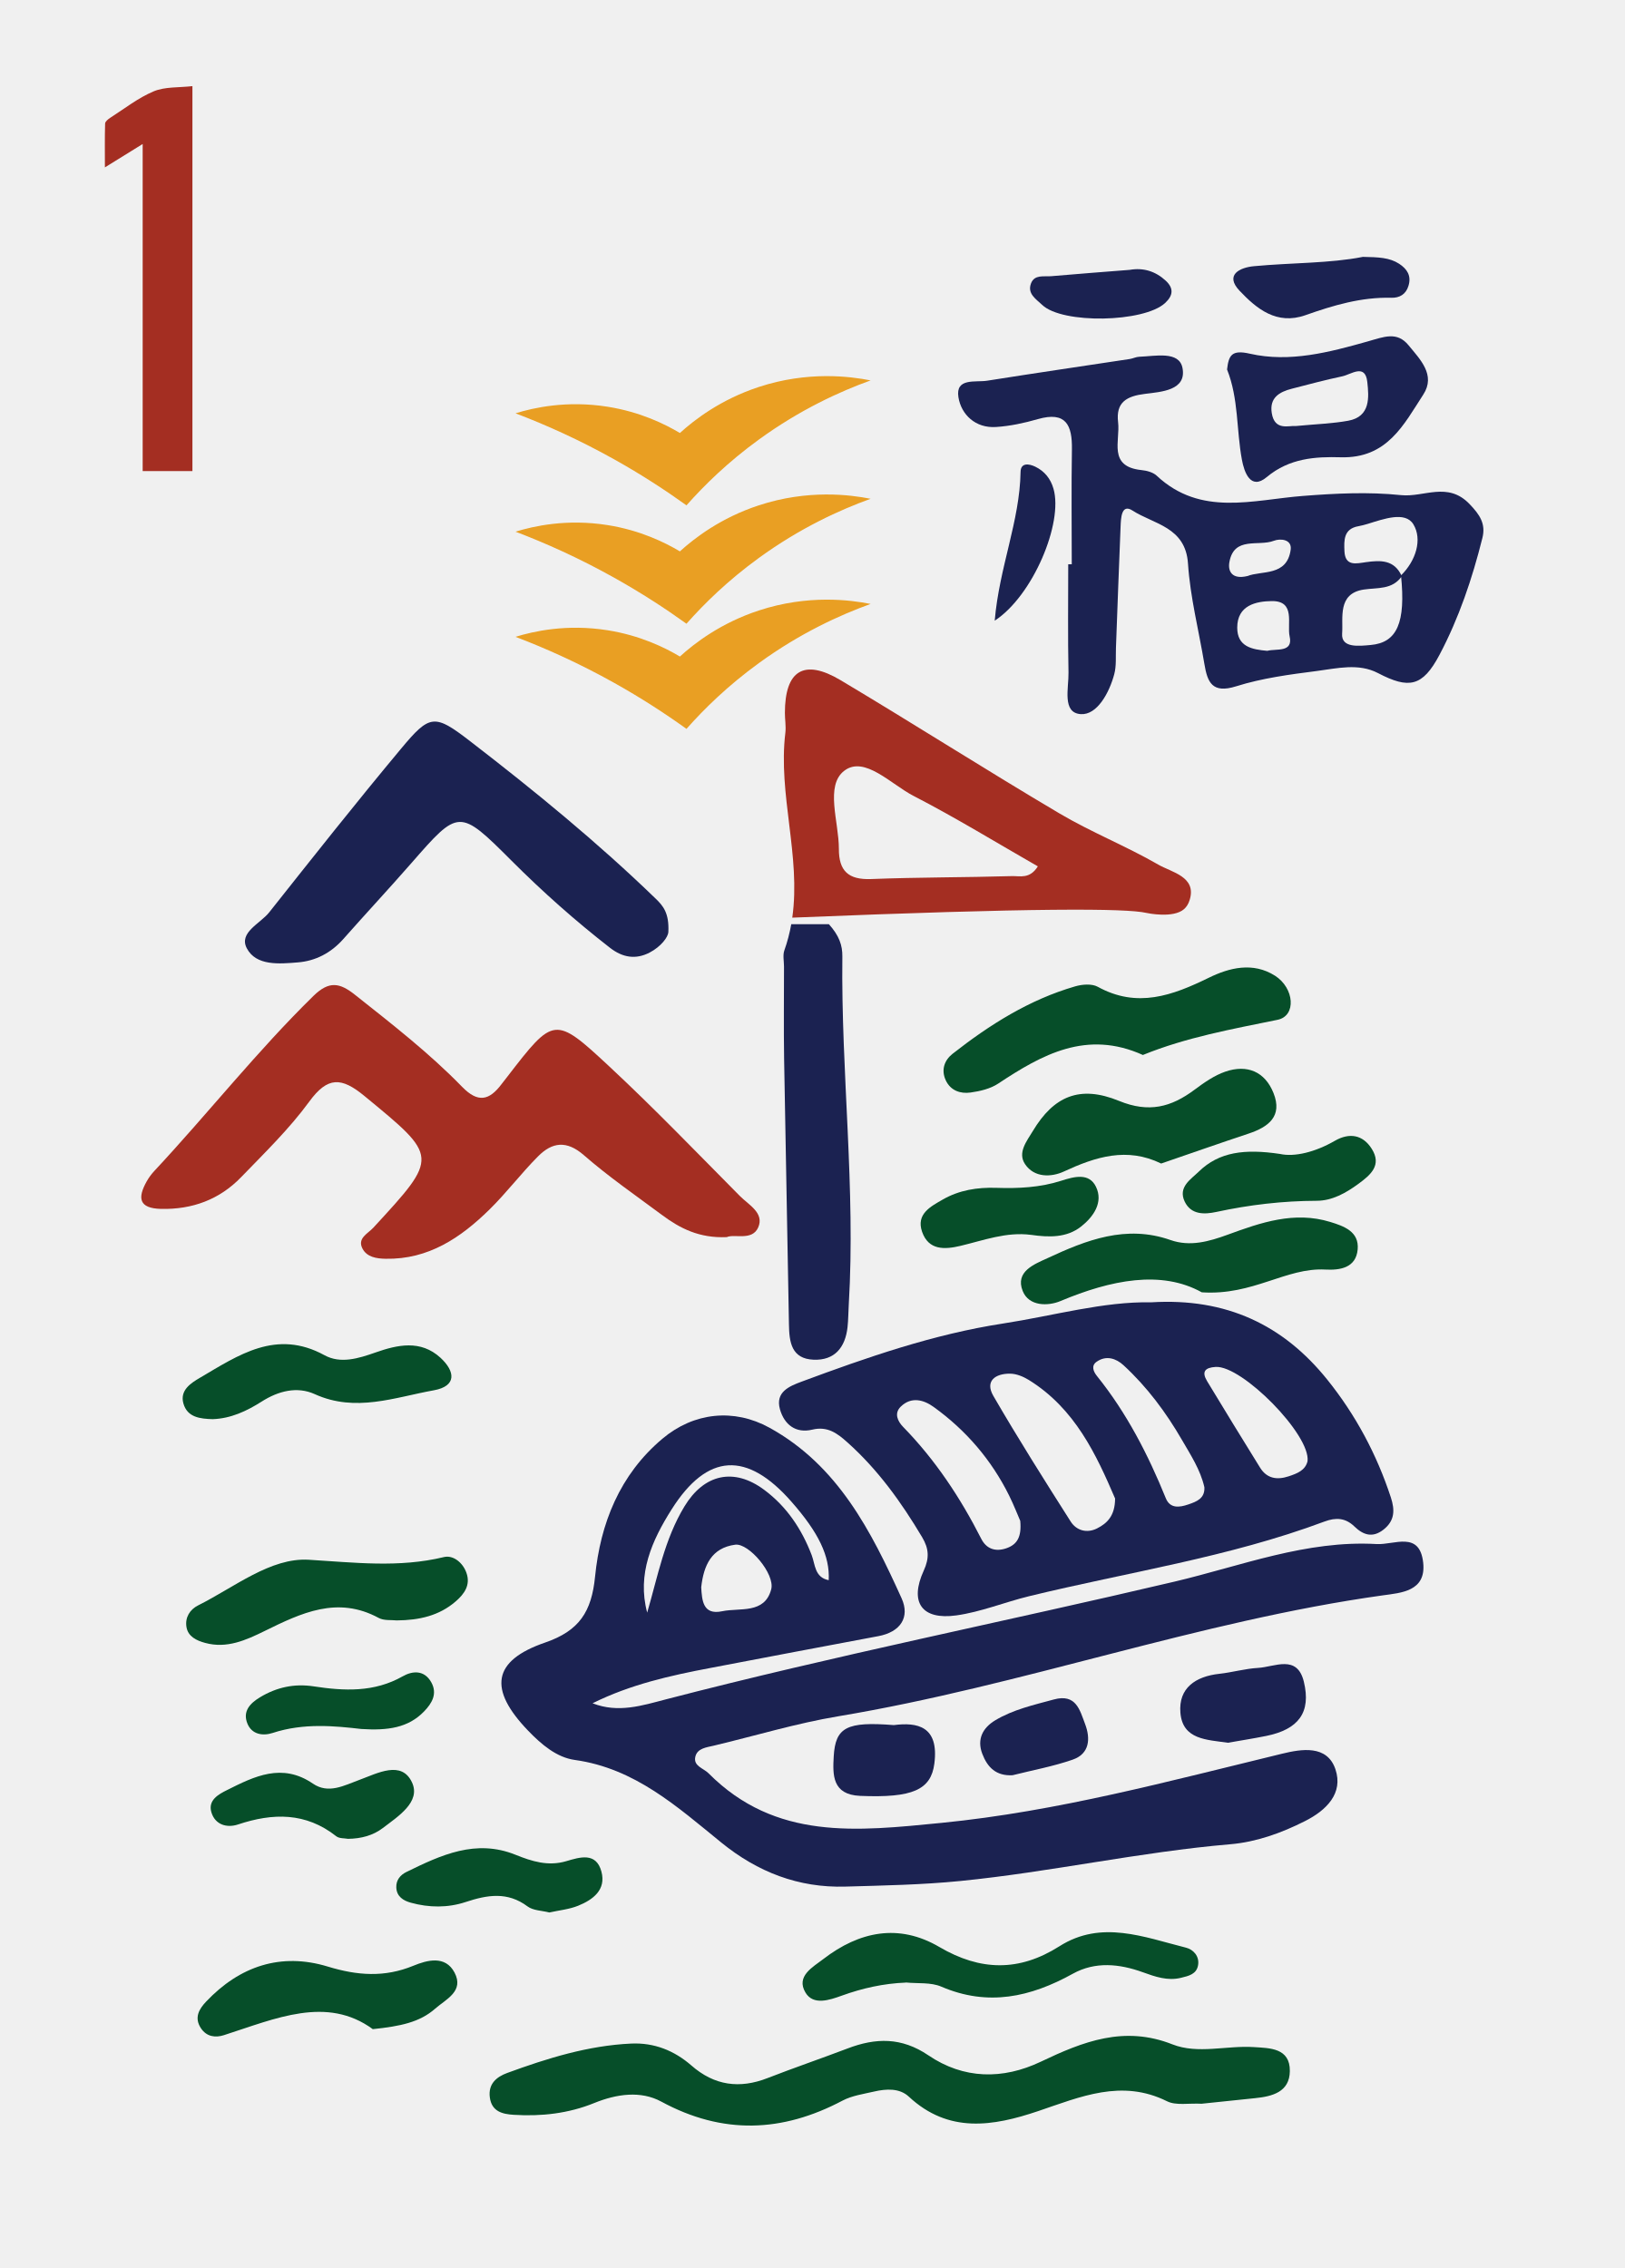
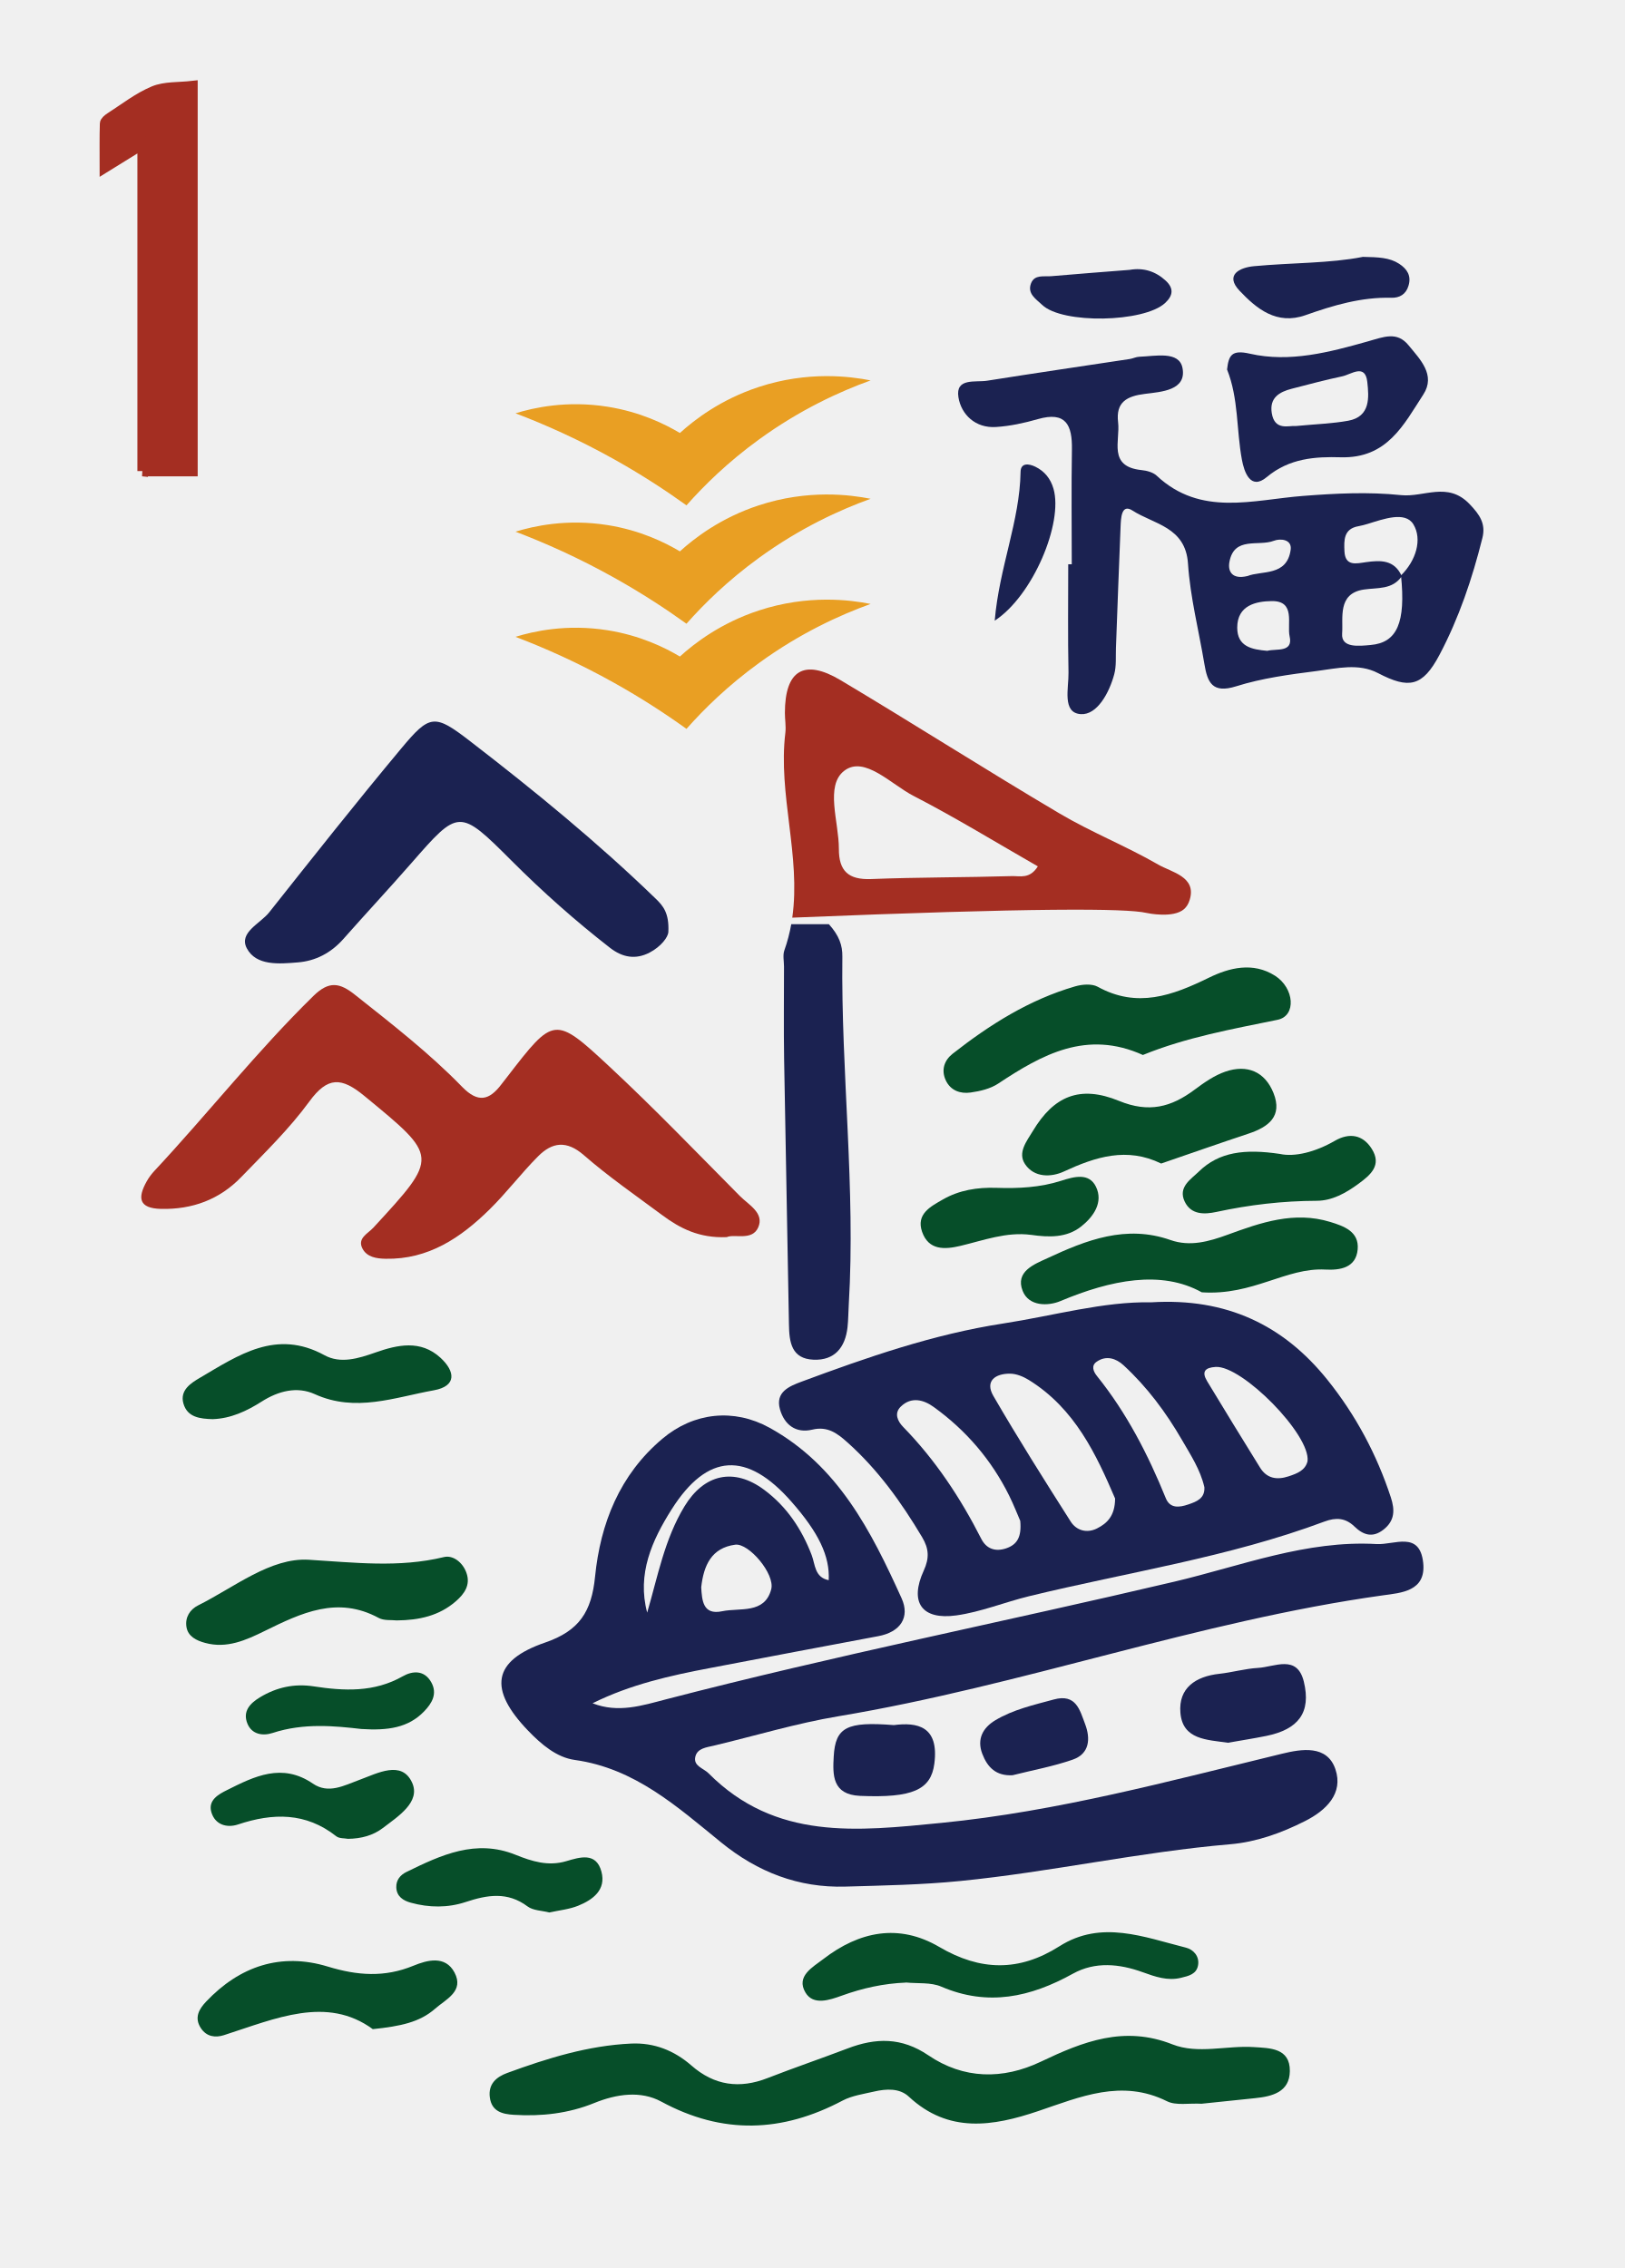
<svg xmlns="http://www.w3.org/2000/svg" id="Layer_1" data-name="Layer 1" viewBox="0 0 308.499 430.712" version="1.1" width="308.499" height="430.712">
  <defs id="defs1">
    <style id="style1">
      .cls-1 {
        fill: #e99f23;
      }

      .cls-2 {
        fill: #fff;
      }

      .cls-3 {
        fill: #831618;
      }

      .cls-4 {
        fill: #064e29;
      }

      .cls-5 {
        fill: #1b2251;
      }

      .cls-6 {
        fill: #a42e22;
      }
    </style>
  </defs>
  <g id="g3" transform="translate(-89.32996,-19.20989)">
    <g id="g2" style="fill:none">
      <path d="m 397.82,285.96 c 0,-77.26 0.02,-154.52 0,-231.78 0,-10.23 -3.92,-18.78 -11.41,-25.72 -7.13,-6.62 -15.7,-9.27 -25.28,-9.25 -19.92,0.03 -39.84,0.03 -59.76,0.03 -58.61,0 -117.22,-0.02 -175.83,-0.03 -11.25,0 -20.56,4.3 -27.93,12.8 -6.22,7.16 -8.29,15.61 -8.28,24.93 0.08,59.07 0.04,118.14 0.04,177.2 0,49.28 -0.01,98.56 0,147.85 0,11.62 -0.06,23.25 0.17,34.87 0.17,8.15 3.5,15.14 8.97,21.14 8.01,8.79 18.14,11.81 29.79,11.79 72.42,-0.12 144.85,-0.03 217.27,-0.1 7.93,-0.01 15.93,0.83 23.79,-0.63 16.91,-3.15 28.43,-17.49 28.44,-35.31 0.03,-42.6 -0.01,-85.2 -0.01,-127.81 z m -2.41,-51.45 h -0.05 c 0,58.95 0,117.9 0,176.85 0,4.97 -0.29,9.89 -2.05,14.62 -4.77,12.86 -17.1,21.24 -31.42,21.24 -76.68,0 -153.37,-0.02 -230.04,-0.03 -2.54,0 -5.07,0.06 -7.6,-0.03 -18.05,-0.64 -31.62,-14.17 -32.34,-32.2 -0.03,-0.92 -0.02,-1.84 -0.02,-2.76 0,-118.48 0.02,-236.95 -0.03,-355.43 0,-9.66 2.6,-18.14 9.55,-25.07 6.91,-6.88 15.25,-9.94 24.95,-9.93 56.53,0.06 113.07,0.03 169.6,0.03 22.11,0 44.22,-0.09 66.32,0.03 16.42,0.09 29.42,10.83 32.51,26.54 0.83,4.21 0.62,8.48 0.62,12.74 0,57.8 0,115.6 0,173.4 z" id="path1" style="fill:none" />
      <path class="cls-2" d="m 395.41,234.51 h -0.05 c 0,58.95 0,117.9 0,176.85 0,4.97 -0.29,9.89 -2.05,14.62 -4.77,12.86 -17.1,21.24 -31.42,21.24 -76.68,0 -153.37,-0.02 -230.04,-0.03 -2.54,0 -5.07,0.06 -7.6,-0.03 -18.05,-0.64 -31.62,-14.17 -32.34,-32.2 -0.03,-0.92 -0.02,-1.84 -0.02,-2.76 0,-118.48 0.02,-236.95 -0.03,-355.43 0,-9.66 2.6,-18.14 9.55,-25.07 6.91,-6.88 15.25,-9.94 24.95,-9.93 56.53,0.06 113.07,0.03 169.6,0.03 22.11,0 44.22,-0.09 66.32,0.03 16.42,0.09 29.42,10.83 32.51,26.54 0.83,4.21 0.62,8.48 0.62,12.74 0,57.8 0,115.6 0,173.4 z" id="path2" style="fill:none" />
    </g>
-     <path class="cls-6" d="M 116.421,108.67 V 46.556 c -2.475,1.539 -4.616,2.864 -7.172,4.442 0,-3.051 -0.04,-5.687 0.04,-8.31 0,-0.388 0.562,-0.843 0.977,-1.111 2.716,-1.74 5.299,-3.787 8.269,-5.031 2.114,-0.883 4.777,-0.682 7.333,-0.977 v 73.1 h -9.46 z" id="path3" style="fill:#a42e22;fill-opacity:1;stroke-width:1.338" />
+     <path class="cls-6" d="M 116.421,108.67 V 46.556 c -2.475,1.539 -4.616,2.864 -7.172,4.442 0,-3.051 -0.04,-5.687 0.04,-8.31 0,-0.388 0.562,-0.843 0.977,-1.111 2.716,-1.74 5.299,-3.787 8.269,-5.031 2.114,-0.883 4.777,-0.682 7.333,-0.977 v 73.1 h -9.46 z" id="path3" style="fill:#a42e22;fill-opacity:1;stroke-width:2;stroke:#a42e22;stroke-opacity:1;stroke-dasharray:none" />
  </g>
  <g id="g33" transform="translate(-89.32996,-19.20989)">
    <path class="cls-5" d="m 201.86,342.68 c 4.87,1.91 9.42,0.42 13.92,-0.75 31.98,-8.31 64.4,-14.77 96.55,-22.35 12.71,-3 25.03,-7.91 38.41,-7.14 3.33,0.19 8.16,-2.57 8.83,3.53 0.6,5.47 -4.22,5.73 -7.66,6.21 -35.07,4.9 -68.5,17.14 -103.37,22.96 -7.97,1.33 -15.77,3.7 -23.65,5.58 -1.42,0.34 -3.16,0.49 -3.53,2.12 -0.4,1.77 1.53,2.15 2.51,3.13 12.73,12.8 28.18,11 44.23,9.42 22.07,-2.18 43.26,-7.95 64.65,-13.13 3.7,-0.9 8.58,-1.74 10.16,2.96 1.53,4.55 -1.71,7.78 -5.78,9.83 -4.49,2.27 -9.24,3.98 -14.21,4.4 -17.22,1.47 -34.11,5.28 -51.28,6.98 -7.23,0.72 -14.52,0.85 -21.79,1.06 -8.9,0.26 -16.66,-2.76 -23.55,-8.36 -8.36,-6.79 -16.4,-14.1 -27.82,-15.69 -3.46,-0.48 -6.34,-2.94 -8.85,-5.54 -7.59,-7.88 -6.85,-13.3 3.22,-16.76 6.49,-2.23 8.81,-5.87 9.47,-12.49 1.01,-10.1 4.66,-19.38 12.81,-26.23 5.96,-5.01 13.56,-5.79 20.3,-2.08 13.03,7.18 19.33,19.66 25.1,32.4 1.63,3.61 -0.22,6.41 -4.43,7.19 -10.62,1.97 -21.22,4.02 -31.83,6.03 -7.67,1.45 -15.26,3.15 -22.41,6.71 z m 44.83,-23.38 c 0.23,-4.57 -1.9,-9.02 -7.09,-14.92 -8.42,-9.59 -15.94,-9.28 -22.75,1.49 -3.69,5.84 -6.6,12.24 -4.63,19.59 2.01,-6.88 3.29,-13.92 7.07,-20.16 3.72,-6.15 9.39,-7.45 15.16,-3.15 4.26,3.17 7.11,7.43 9.01,12.4 0.67,1.75 0.54,4.23 3.23,4.75 z m -24.21,1.35 c 0.15,2.45 0.3,5.33 3.97,4.55 3.36,-0.71 8.06,0.58 9.32,-4.16 0.77,-2.91 -4.26,-8.82 -6.83,-8.48 -4.5,0.6 -5.99,3.9 -6.46,8.08 z" id="path4" />
    <path class="cls-5" d="m 307.95,266.53 c 14.26,-0.87 25.07,4.3 33.43,14.71 5.37,6.68 9.37,14.17 12.05,22.34 0.79,2.41 0.75,4.43 -1.4,6.12 -2.08,1.63 -3.86,1.01 -5.52,-0.6 -1.71,-1.65 -3.51,-1.75 -5.7,-0.93 -18.17,6.79 -37.36,9.61 -56.1,14.18 -4.62,1.13 -9.12,2.99 -13.8,3.64 -6.56,0.91 -8.93,-2.49 -6.18,-8.5 1.1,-2.4 0.99,-4.18 -0.3,-6.35 -3.95,-6.64 -8.41,-12.85 -14.21,-18.03 -1.9,-1.7 -3.75,-3.1 -6.65,-2.4 -3.14,0.76 -5.32,-0.96 -6.14,-3.87 -0.92,-3.28 1.79,-4.38 4.1,-5.24 12.47,-4.63 25.05,-9.01 38.24,-11.04 9.62,-1.48 19.08,-4.21 28.17,-4.03 z m -6.88,37.26 c -3.55,-8.27 -7.6,-17.1 -16.43,-22.54 -1.03,-0.63 -2.32,-1.16 -3.5,-1.17 -2.78,-0.03 -4.85,1.37 -3.18,4.24 4.68,8.07 9.67,15.97 14.68,23.85 1.07,1.68 3.04,2.28 4.98,1.31 1.91,-0.96 3.43,-2.37 3.45,-5.68 z m -18,4.27 c -0.47,-1.07 -1.21,-2.99 -2.12,-4.83 -3.37,-6.79 -8.19,-12.4 -14.32,-16.82 -1.91,-1.38 -4.25,-2.02 -6.25,-0.08 -1.32,1.28 -0.6,2.79 0.44,3.86 6.12,6.27 10.88,13.47 14.84,21.26 0.95,1.87 2.64,2.51 4.73,1.8 2.06,-0.7 2.95,-2.13 2.67,-5.19 z m 34.94,-6.47 c -0.76,-3.29 -2.6,-6.08 -4.26,-8.95 -3.03,-5.23 -6.62,-10.05 -11.07,-14.15 -1.43,-1.32 -3.31,-1.94 -5.12,-0.67 -1.08,0.75 -0.61,1.87 0.06,2.7 5.65,7.02 9.71,14.92 13.08,23.22 0.81,2 2.6,1.75 4.26,1.18 1.59,-0.54 3.21,-1.14 3.06,-3.33 z m 19.6,-4.88 c 0.62,-5.01 -12.43,-18.22 -17.45,-17.91 -2.05,0.13 -2.7,0.92 -1.61,2.72 3.32,5.49 6.67,10.96 10.05,16.41 1.3,2.1 3.25,2.37 5.44,1.64 1.59,-0.53 3.14,-1.11 3.57,-2.86 z" id="path5" />
    <path class="cls-5" d="m 249.28,200.88 c 0.03,-2.14 -0.6,-3.98 -2.56,-6.16 h -7.14 c -0.3,1.65 -0.72,3.31 -1.31,4.96 -0.33,0.92 -0.07,2.06 -0.07,3.1 0,5.82 -0.07,11.64 0.02,17.46 0.28,16.83 0.64,33.66 0.92,50.49 0.05,3.38 0.48,6.53 4.68,6.7 4.01,0.16 6.01,-2.34 6.44,-6.15 0.16,-1.44 0.15,-2.91 0.24,-4.36 1.32,-22.05 -1.48,-44.02 -1.22,-66.04 z" id="path6" />
    <path class="cls-3" d="m 309.26,183.4 c -6.11,-3.52 -12.74,-6.15 -18.8,-9.74 -13.94,-8.25 -27.61,-16.98 -41.52,-25.28 -6.95,-4.14 -10.57,-1.85 -10.57,6.23 0,1.25 0.23,2.51 0.09,3.74 -1.43,11.7 2.98,23.43 1.31,35.13 46.18,-1.89 63.38,-1.79 67.25,-0.9 0.2,0.05 5.1,1.07 7.14,-0.72 0.47,-0.41 0.84,-0.98 1.08,-1.78 1.33,-4.38 -3.41,-5.2 -5.99,-6.68 z m -27.75,2.19 c -8.93,0.26 -17.87,0.21 -26.8,0.56 -4.28,0.16 -6.11,-1.54 -6.09,-5.74 0.01,-5.12 -2.68,-12.01 1.04,-14.84 3.83,-2.91 8.88,2.6 13.14,4.79 8.01,4.13 15.72,8.87 23.6,13.38 -1.53,2.45 -3.4,1.81 -4.89,1.85 z" id="path7" style="fill:#a42e22;fill-opacity:1" />
    <path class="cls-5" d="m 292.84,126.39 c 0,-7.27 -0.09,-14.54 0.03,-21.81 0.08,-4.61 -1.1,-7.32 -6.49,-5.77 -2.57,0.74 -5.25,1.32 -7.92,1.49 -3.92,0.26 -6.62,-2.38 -7.14,-5.66 -0.59,-3.73 3.24,-2.78 5.45,-3.13 9.01,-1.43 18.04,-2.75 27.07,-4.12 0.61,-0.09 1.21,-0.41 1.82,-0.43 3.03,-0.1 7.59,-1.17 8.21,2.15 0.8,4.24 -4.01,4.51 -7.13,4.9 -3.46,0.43 -5.56,1.57 -5.1,5.39 0.43,3.51 -1.98,8.41 4.42,9.08 1,0.1 2.2,0.41 2.9,1.06 8.38,7.85 18.29,4.58 27.8,3.85 6.21,-0.48 12.34,-0.8 18.62,-0.15 4.33,0.45 8.84,-2.64 12.99,1.69 1.96,2.04 3.12,3.76 2.44,6.46 -1.92,7.69 -4.45,15.2 -8.15,22.19 -3.21,6.07 -5.82,6.51 -11.66,3.46 -3.71,-1.94 -7.79,-0.9 -11.64,-0.4 -5.14,0.66 -10.37,1.35 -15.29,2.9 -4.57,1.44 -5.47,-0.76 -6.05,-4.26 -1.06,-6.35 -2.69,-12.66 -3.11,-19.05 -0.46,-6.97 -6.51,-7.46 -10.53,-10.06 -2.15,-1.39 -2.2,1.52 -2.27,3.06 -0.32,7.68 -0.59,15.37 -0.88,23.05 -0.06,1.66 0.1,3.39 -0.32,4.96 -0.94,3.54 -3.26,7.79 -6.35,7.59 -3.61,-0.23 -2.28,-4.98 -2.34,-7.88 -0.14,-6.86 -0.05,-13.72 -0.05,-20.58 0.22,0 0.44,0 0.65,0 z m 62.51,2.1 c 2.85,-2.78 4.1,-6.87 2.35,-9.72 -1.55,-2.52 -5.66,-0.99 -8.63,-0.08 -0.59,0.18 -1.19,0.34 -1.79,0.45 -2.84,0.49 -2.75,2.69 -2.66,4.75 0.13,2.94 2.29,2.33 4.08,2.08 2.79,-0.39 5.4,-0.48 6.81,2.67 -1.8,2.6 -4.61,2.14 -7.22,2.53 -5.06,0.76 -3.88,5.46 -4.11,8.35 -0.22,2.82 3.25,2.37 5.41,2.18 5.05,-0.44 6.68,-4.27 5.77,-13.21 z M 330,142.8 c 1.68,-0.44 4.92,0.38 4.21,-2.74 -0.53,-2.33 1.19,-6.76 -3.4,-6.7 -2.95,0.04 -6.54,0.77 -6.55,5.04 0,3.61 2.76,4.16 5.74,4.41 z m -3.83,-14.18 c 2.71,-1.11 7.54,0.11 8.24,-5.02 0.27,-1.97 -1.95,-2.18 -3.2,-1.69 -2.92,1.13 -7.56,-0.92 -8.44,4.06 -0.31,1.74 0.51,3.33 3.4,2.64 z" id="path8" />
    <path class="cls-3" d="m 227.34,254.15 c -5.24,0.23 -8.9,-1.67 -12.3,-4.2 -5,-3.72 -10.15,-7.27 -14.84,-11.36 -3.29,-2.87 -6.02,-2.47 -8.69,0.21 -3.22,3.23 -5.98,6.91 -9.24,10.11 -5.45,5.35 -11.58,9.51 -19.72,9.35 -1.75,-0.03 -3.52,-0.32 -4.37,-1.89 -1.08,-2 0.99,-2.87 2.04,-4.01 12.51,-13.57 12.39,-13.42 -1.7,-25.02 -4.36,-3.59 -6.96,-3.72 -10.47,1.08 -3.78,5.17 -8.46,9.72 -12.94,14.35 -4.1,4.24 -9.25,6.15 -15.2,6.02 -4.25,-0.1 -4.47,-2.1 -2.74,-5.2 0.4,-0.72 0.91,-1.41 1.47,-2.01 10.21,-10.94 19.48,-22.73 30.2,-33.23 3,-2.94 5.03,-2.5 7.91,-0.21 7.01,5.56 14.09,11.05 20.33,17.47 3.04,3.12 5.16,2.56 7.46,-0.48 0.38,-0.5 0.77,-0.98 1.15,-1.48 8.79,-11.39 8.96,-11.58 19.34,-1.91 8.52,7.93 16.59,16.33 24.79,24.6 1.67,1.68 4.69,3.23 3.48,5.97 -1.16,2.63 -4.53,1.16 -5.99,1.85 z" id="path9" style="fill:#a42e22;fill-opacity:1" />
    <path class="cls-4" d="m 317.57,418.73 c -2.54,-0.14 -4.92,0.38 -6.63,-0.47 -8.63,-4.29 -16.47,-0.84 -24.49,1.87 -8.56,2.89 -17,4.29 -24.56,-2.76 -1.75,-1.63 -4.27,-1.49 -6.57,-0.96 -2.02,0.47 -4.18,0.77 -5.98,1.71 -11.48,6.08 -22.79,6.52 -34.45,0.2 -3.89,-2.11 -8.46,-1.46 -12.72,0.27 -4.88,1.99 -10.05,2.57 -15.29,2.24 -2.13,-0.13 -4.19,-0.61 -4.54,-3.31 -0.34,-2.58 1.29,-3.9 3.31,-4.64 7.62,-2.79 15.34,-5.2 23.53,-5.58 4.37,-0.2 8.18,1.33 11.43,4.16 4.36,3.82 9.14,4.48 14.48,2.39 5.03,-1.96 10.14,-3.7 15.18,-5.62 5.34,-2.04 10.24,-2.16 15.34,1.3 6.68,4.54 14.1,4.67 21.36,1.21 8.01,-3.82 15.81,-6.91 24.98,-3.29 4.83,1.91 10.31,0.18 15.47,0.52 2.98,0.2 6.89,0.13 6.83,4.57 -0.05,3.96 -3.32,4.8 -6.62,5.13 -3.51,0.35 -7.02,0.73 -10.08,1.05 z" id="path10" />
    <path class="cls-5" d="m 216.25,196.18 c -0.06,1.01 -1.4,2.79 -3.55,3.92 -2.68,1.4 -5.17,0.95 -7.55,-0.9 -6.57,-5.11 -12.76,-10.61 -18.65,-16.5 -9.99,-9.99 -10.05,-9.88 -19.08,0.45 -4.24,4.85 -8.63,9.56 -12.9,14.39 -2.33,2.64 -5.29,4.18 -8.67,4.44 -3.49,0.28 -7.88,0.7 -9.66,-2.69 -1.56,-2.99 2.55,-4.67 4.25,-6.81 8.26,-10.42 16.51,-20.86 25.03,-31.07 5.51,-6.61 6.35,-6.67 13.22,-1.37 12.18,9.39 24.08,19.12 35.15,29.84 1.4,1.35 2.57,2.72 2.4,6.3 z" id="path11" />
    <path class="cls-4" d="m 306.37,219.57 c -10.68,-4.83 -19.15,-0.11 -27.51,5.43 -1.48,0.98 -3.44,1.44 -5.24,1.69 -1.92,0.27 -3.79,-0.36 -4.7,-2.31 -0.92,-1.96 -0.28,-3.81 1.28,-5.04 7.05,-5.53 14.58,-10.29 23.28,-12.81 1.33,-0.39 3.16,-0.54 4.28,0.07 7.51,4.14 14.18,1.68 21.15,-1.73 3.81,-1.86 8.31,-3.04 12.53,-0.36 3.67,2.34 4.1,7.63 0.47,8.37 -8.64,1.77 -17.31,3.32 -25.54,6.67 z" id="path12" />
    <path class="cls-4" d="m 317.53,264.63 c -7.68,-4.27 -17.23,-2.37 -26.83,1.66 -2.33,0.98 -6,1.05 -7.18,-1.92 -1.47,-3.71 2.24,-5.08 4.68,-6.21 7.4,-3.45 14.95,-6.42 23.38,-3.46 3.73,1.31 7.31,0.29 10.92,-1.03 6.25,-2.29 12.6,-4.49 19.4,-2.41 2.62,0.8 5.54,1.83 5.23,5.23 -0.32,3.51 -3.36,3.97 -6.13,3.82 -7.5,-0.41 -13.72,4.97 -23.47,4.32 z" id="path13" />
    <path class="cls-5" d="m 322.33,89.38 c 0.31,-2.71 0.88,-3.79 4.33,-3 7.57,1.73 15.14,-0.29 22.38,-2.33 3.08,-0.87 5.56,-1.96 7.76,0.74 2.17,2.66 5.21,5.63 2.79,9.35 -3.72,5.73 -6.86,12.17 -15.69,11.91 -4.75,-0.14 -9.74,0.16 -14.03,3.76 -3.11,2.61 -4.3,-1.02 -4.72,-3.29 -1.06,-5.68 -0.61,-11.61 -2.82,-17.14 z m 13.02,10.74 c 3.87,-0.37 6.97,-0.46 9.99,-1.01 4.26,-0.78 3.93,-4.49 3.62,-7.35 -0.39,-3.59 -3.06,-1.44 -4.77,-1.08 -3.21,0.68 -6.38,1.53 -9.56,2.35 -2.38,0.61 -4.28,1.72 -3.81,4.64 0.55,3.4 3.24,2.33 4.53,2.44 z" id="path14" />
    <path class="cls-4" d="m 309.83,240.18 c -6.52,-3.19 -12.46,-1.28 -18.49,1.51 -2.38,1.1 -5.62,1.21 -7.37,-1.4 -1.47,-2.19 0.34,-4.39 1.48,-6.29 3.96,-6.59 8.88,-8.79 16.37,-5.72 5.67,2.32 9.89,1.19 14.33,-2.12 1.81,-1.35 3.76,-2.72 5.86,-3.44 4.11,-1.41 7.5,-0.03 9.14,4.07 1.76,4.42 -0.96,6.45 -4.76,7.71 -5.48,1.82 -10.93,3.74 -16.56,5.67 z" id="path15" />
    <path class="cls-4" d="m 261.32,395.72 c -4.22,0.17 -8.23,1.06 -12.18,2.49 -2.3,0.83 -5.38,1.89 -6.86,-0.59 -1.87,-3.13 1.42,-4.85 3.4,-6.38 6.81,-5.24 14.3,-6.81 22.02,-2.28 7.77,4.56 15.13,4.73 22.8,-0.14 7.96,-5.06 16.07,-1.73 24.04,0.27 1.33,0.33 2.57,1.57 2.29,3.3 -0.28,1.75 -1.82,2.07 -3.24,2.42 -2.56,0.63 -4.91,-0.21 -7.27,-1.06 -4.46,-1.61 -9.02,-2.07 -13.28,0.29 -8.02,4.44 -16.11,6.26 -24.97,2.45 -1.99,-0.86 -4.49,-0.56 -6.75,-0.79 z" id="path16" />
    <path class="cls-4" d="m 164.65,326.94 c -0.98,-0.12 -2.4,0.08 -3.41,-0.47 -7.84,-4.25 -14.72,-0.93 -21.66,2.48 -3.54,1.74 -7.18,3.39 -11.3,2.26 -1.62,-0.44 -3.27,-1.2 -3.55,-3.06 -0.27,-1.78 0.64,-3.28 2.25,-4.08 6.85,-3.42 13.73,-9.09 20.98,-8.65 8.68,0.52 17.08,1.57 25.67,-0.51 1.72,-0.42 3.58,1.02 4.27,3 0.82,2.32 -0.41,4.01 -2.04,5.42 -3.14,2.72 -6.92,3.58 -11.22,3.61 z" id="path17" />
    <path class="cls-4" d="m 160.13,404.57 c -8.75,-6.41 -18.46,-2.02 -28.27,1.13 -1.61,0.52 -3.31,0.33 -4.4,-1.35 -1.3,-2 -0.3,-3.63 1,-5.01 6.38,-6.74 14.21,-9.38 23.12,-6.66 5.61,1.71 10.76,2.1 16.27,-0.17 2.56,-1.05 6.02,-2.02 7.78,1.29 1.89,3.57 -1.62,5.07 -3.68,6.88 -2.92,2.57 -6.56,3.33 -11.82,3.88 z" id="path18" />
    <path class="cls-4" d="m 129.72,288.72 c -2.37,-0.07 -4.83,-0.32 -5.57,-3 -0.69,-2.49 1.41,-3.84 3.13,-4.85 7.33,-4.3 14.49,-9.32 23.67,-4.29 3.03,1.66 6.41,0.63 9.67,-0.52 4.16,-1.46 8.57,-2.47 12.35,1 2.81,2.59 3.12,5.39 -1.27,6.18 -7.44,1.34 -14.85,4.25 -22.6,0.73 -3.35,-1.52 -6.9,-0.62 -10.1,1.42 -2.82,1.79 -5.83,3.21 -9.28,3.33 z" id="path19" />
    <path class="cls-4" d="m 332.36,238.35 c 2.78,0.62 6.71,-0.34 10.43,-2.49 2.78,-1.6 5.33,-1.16 7.02,1.53 1.94,3.09 -0.19,4.92 -2.51,6.62 -2.39,1.76 -5.01,3.23 -7.94,3.24 -6.46,0.02 -12.78,0.76 -19.08,2.12 -2.2,0.47 -4.78,0.59 -6,-1.98 -1.31,-2.76 1.21,-4.24 2.68,-5.68 3.86,-3.77 8.75,-4.35 15.4,-3.36 z" id="path20" />
    <path class="cls-4" d="m 193.66,382.41 c -1.43,-0.37 -3.09,-0.36 -4.15,-1.15 -3.82,-2.86 -7.65,-2.2 -11.76,-0.84 -3.39,1.12 -6.94,1.09 -10.41,0.13 -1.42,-0.39 -2.71,-1.17 -2.76,-2.93 -0.04,-1.39 0.77,-2.35 1.95,-2.92 6.56,-3.21 13.15,-6.3 20.7,-3.25 3.1,1.25 6.19,2.23 9.63,1.21 2.57,-0.76 5.67,-1.76 6.67,1.98 0.93,3.47 -1.61,5.35 -4.43,6.49 -1.69,0.68 -3.58,0.86 -5.44,1.27 z" id="path21" />
    <path class="cls-4" d="m 155.41,368.42 c -0.64,-0.13 -1.65,-0.03 -2.23,-0.49 -5.79,-4.56 -12.02,-4.45 -18.65,-2.24 -2.09,0.7 -4.36,0.09 -5.07,-2.34 -0.66,-2.28 1.37,-3.39 2.96,-4.18 5.22,-2.62 10.46,-5.24 16.32,-1.24 2.97,2.03 5.92,0.36 8.87,-0.72 3.41,-1.25 7.99,-3.76 9.96,0.51 1.7,3.69 -2.64,6.43 -5.55,8.65 -1.82,1.39 -4.07,2.02 -6.61,2.05 z" id="path22" />
    <path class="cls-4" d="m 285.1,253.72 c -4.67,-0.61 -8.98,1.04 -13.4,2.09 -2.98,0.71 -6.04,0.88 -7.28,-2.67 -1.17,-3.38 1.61,-4.8 3.93,-6.13 3.13,-1.8 6.59,-2.34 10.18,-2.22 4.16,0.14 8.3,-0.06 12.29,-1.34 2.5,-0.8 5.31,-1.57 6.62,1.14 1.43,2.96 -0.47,5.68 -2.8,7.53 -2.77,2.2 -6.18,2.08 -9.52,1.6 z" id="path23" />
    <path class="cls-5" d="m 322.51,350.18 c -3.96,-0.6 -8.62,-0.54 -9.04,-5.71 -0.39,-4.69 2.88,-6.9 7.39,-7.39 2.46,-0.27 4.88,-0.98 7.34,-1.12 3.18,-0.18 7.44,-2.62 8.71,2.62 1.42,5.85 -1.02,9.06 -7.15,10.3 -2.42,0.49 -4.87,0.87 -7.25,1.29 z" id="path24" />
    <path class="cls-4" d="m 157.94,347.56 c -4.96,-0.57 -10.92,-1.19 -16.83,0.75 -1.89,0.62 -3.95,0.28 -4.79,-1.75 -0.95,-2.31 0.41,-3.84 2.41,-5.04 3.16,-1.9 6.51,-2.61 10.13,-2.06 5.82,0.89 11.51,1.17 16.93,-1.9 1.9,-1.08 4.11,-1.21 5.42,1.11 1.24,2.19 0.13,4.03 -1.37,5.57 -2.99,3.08 -6.82,3.65 -11.91,3.32 z" id="path25" />
    <path class="cls-5" d="m 348.08,67.99 c 3.02,0.06 5.1,0.13 6.92,1.31 1.52,0.99 2.36,2.28 1.78,4.18 -0.49,1.64 -1.7,2.32 -3.27,2.28 -5.69,-0.15 -11.02,1.44 -16.28,3.3 -5.5,1.95 -9.32,-1.25 -12.53,-4.64 -2.85,-3.01 0.04,-4.41 2.75,-4.66 7.18,-0.67 14.43,-0.53 20.63,-1.76 z" id="path26" />
    <path class="cls-5" d="m 259.05,346.82 c 4.41,-0.57 8.62,0.16 7.7,7.31 -0.64,5 -4.16,6.55 -14.11,6.13 -5.31,-0.23 -5.2,-4.01 -5,-7.49 0.32,-5.55 2.48,-6.66 11.41,-5.95 z" id="path27" />
    <path class="cls-5" d="m 281.6,356.34 c -3.12,0.17 -4.77,-1.49 -5.75,-4.07 -1.07,-2.81 0.13,-4.96 2.46,-6.36 3.41,-2.05 7.3,-2.91 11.11,-3.95 4.25,-1.17 4.95,2.02 5.95,4.65 1.06,2.78 0.87,5.65 -2.35,6.77 -3.7,1.29 -7.61,2 -11.42,2.96 z" id="path28" />
    <path class="cls-5" d="m 303.83,70.46 c 2.62,-0.46 4.93,0.27 6.87,2.07 1.52,1.42 1.41,2.79 -0.13,4.22 -4.01,3.72 -19.52,4.03 -23.35,0.36 -1.15,-1.1 -2.88,-2.12 -2.11,-4.1 0.67,-1.71 2.44,-1.23 3.83,-1.35 4.96,-0.43 9.93,-0.81 14.89,-1.2 z" id="path29" />
    <path class="cls-5" d="m 278.21,137.08 c 0.87,-10.18 4.76,-18.9 4.91,-28.25 0.03,-1.8 1.6,-1.57 2.8,-0.99 1.76,0.86 2.9,2.27 3.45,4.18 1.88,6.49 -3.91,20.34 -11.16,25.06 z" id="path30" />
    <path class="cls-1" d="m 254.63,133.91 c -5.77,2.08 -13.34,5.51 -21.22,11.24 -5.85,4.25 -10.37,8.68 -13.73,12.48 -3.99,-2.87 -8.56,-5.85 -13.73,-8.74 -6.71,-3.75 -13.06,-6.58 -18.73,-8.74 3.37,-1.04 9.69,-2.49 17.48,-1.25 6.23,0.99 10.92,3.31 13.73,4.99 2.75,-2.49 7.73,-6.36 14.98,-8.74 9.34,-3.07 17.39,-2.01 21.22,-1.25 z" id="path31" />
    <path class="cls-1" d="m 254.63,113.94 c -5.77,2.08 -13.34,5.51 -21.22,11.24 -5.85,4.25 -10.37,8.68 -13.73,12.48 -3.99,-2.87 -8.56,-5.85 -13.73,-8.74 -6.71,-3.75 -13.06,-6.58 -18.73,-8.74 3.37,-1.04 9.69,-2.49 17.48,-1.25 6.23,0.99 10.92,3.31 13.73,4.99 2.75,-2.49 7.73,-6.36 14.98,-8.74 9.34,-3.07 17.39,-2.01 21.22,-1.25 z" id="path32" />
    <path class="cls-1" d="m 254.63,91.46 c -5.77,2.08 -13.34,5.51 -21.22,11.24 -5.85,4.25 -10.37,8.68 -13.73,12.48 -3.99,-2.87 -8.56,-5.85 -13.73,-8.74 -6.71,-3.75 -13.06,-6.58 -18.73,-8.74 3.37,-1.04 9.69,-2.49 17.48,-1.25 6.23,0.99 10.92,3.31 13.73,4.99 2.75,-2.49 7.73,-6.36 14.98,-8.74 9.34,-3.07 17.39,-2.01 21.22,-1.25 z" id="path33" />
  </g>
</svg>
